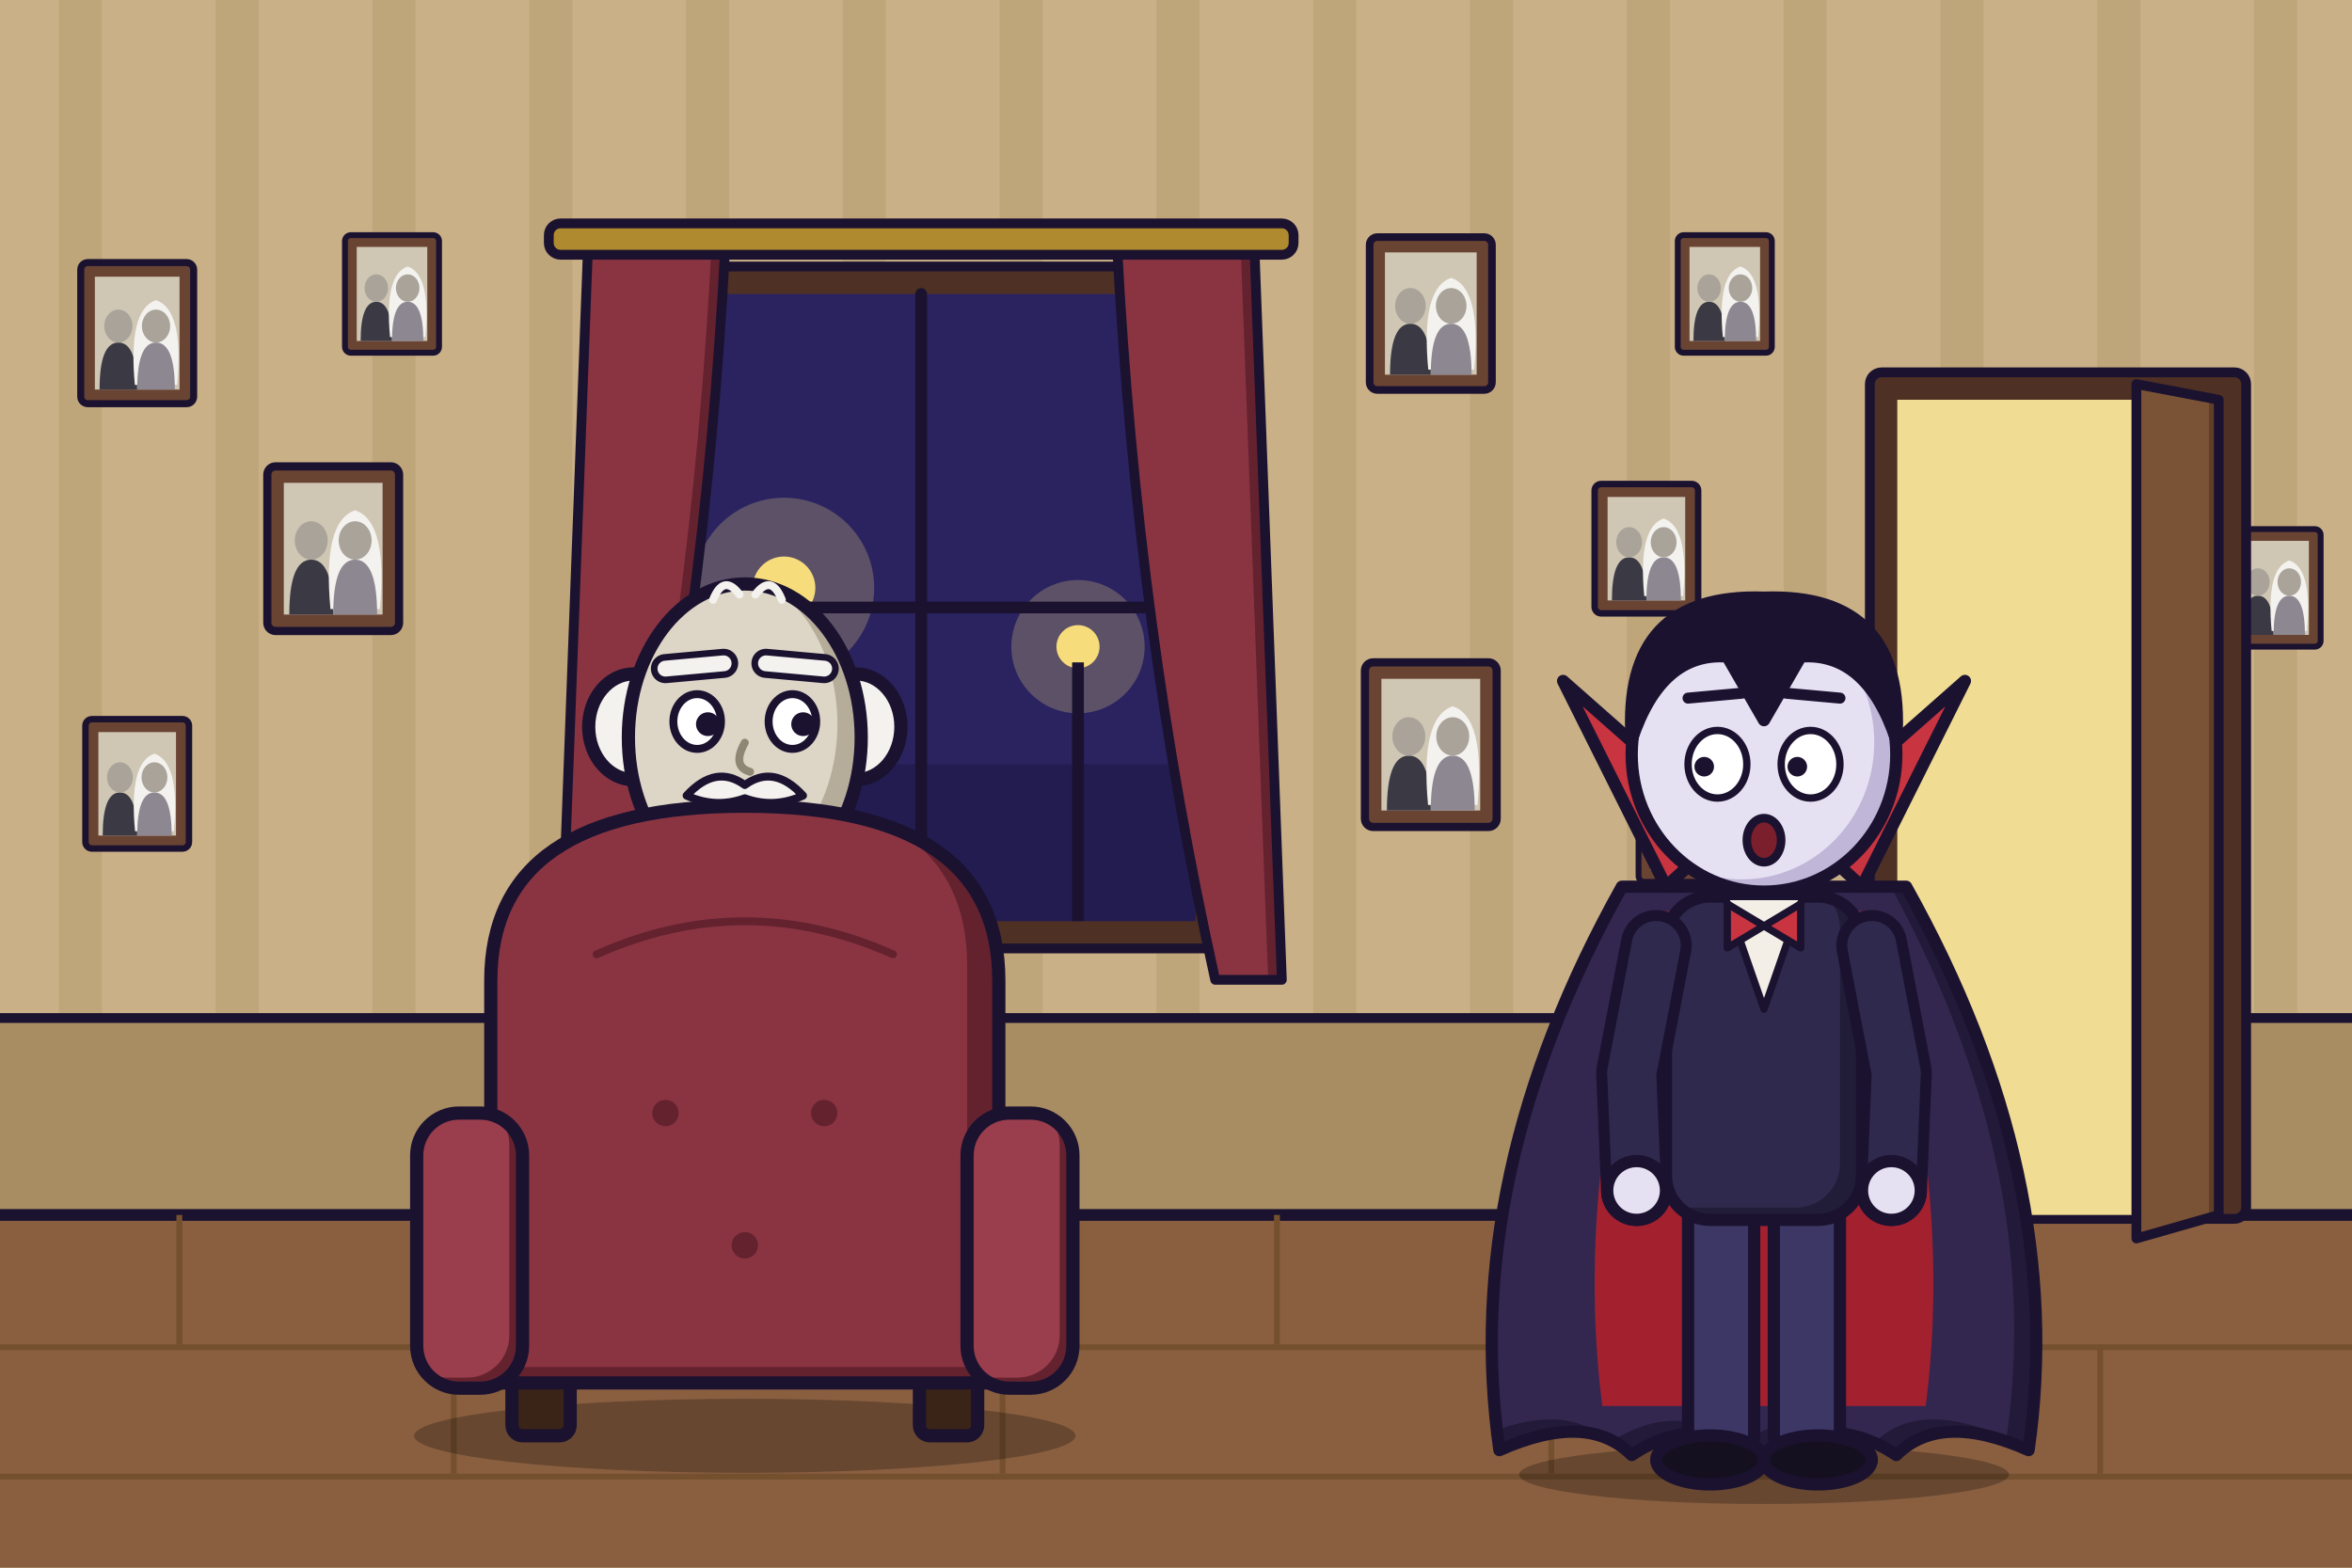
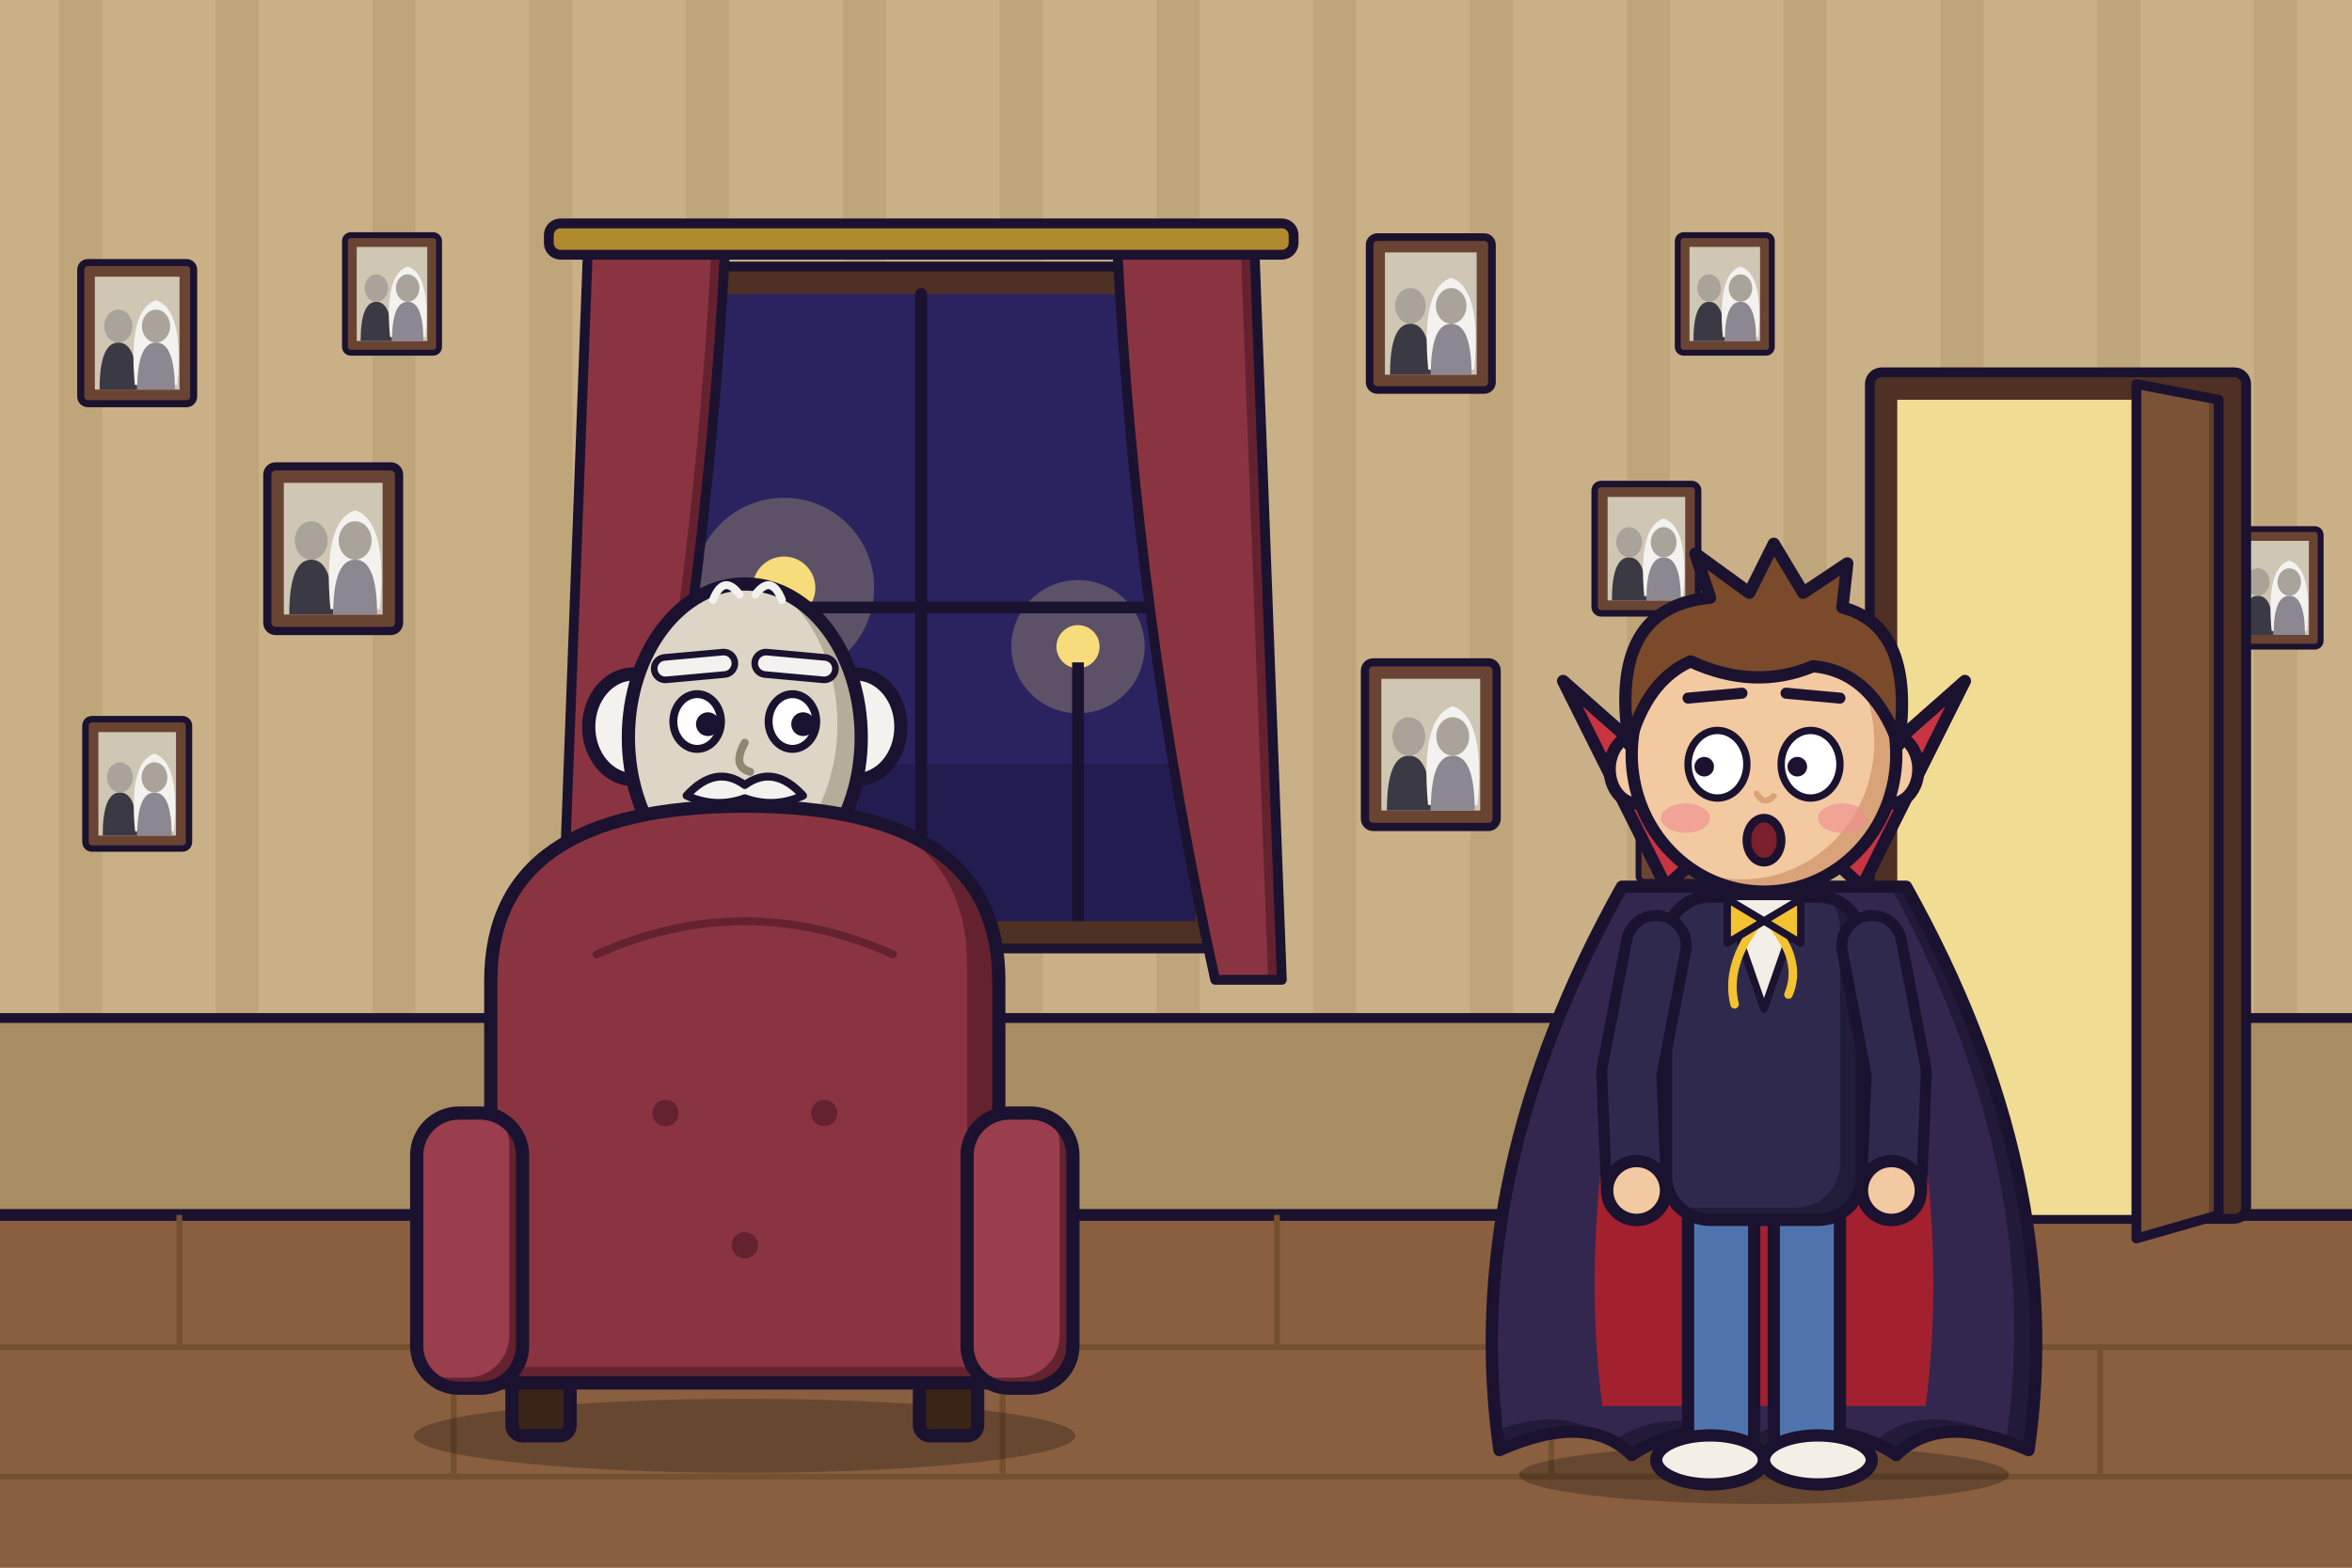
<svg xmlns="http://www.w3.org/2000/svg" viewBox="0 0 1200 800" width="1200" height="800">
  <rect width="1200" height="800" fill="#c9b087" />
  <rect x="30" y="0" width="22" height="600" fill="#bfa57a" />
  <rect x="110" y="0" width="22" height="600" fill="#bfa57a" />
  <rect x="190" y="0" width="22" height="600" fill="#bfa57a" />
  <rect x="270" y="0" width="22" height="600" fill="#bfa57a" />
  <rect x="350" y="0" width="22" height="600" fill="#bfa57a" />
  <rect x="430" y="0" width="22" height="600" fill="#bfa57a" />
  <rect x="510" y="0" width="22" height="600" fill="#bfa57a" />
  <rect x="590" y="0" width="22" height="600" fill="#bfa57a" />
  <rect x="670" y="0" width="22" height="600" fill="#bfa57a" />
  <rect x="750" y="0" width="22" height="600" fill="#bfa57a" />
  <rect x="830" y="0" width="22" height="600" fill="#bfa57a" />
  <rect x="910" y="0" width="22" height="600" fill="#bfa57a" />
  <rect x="990" y="0" width="22" height="600" fill="#bfa57a" />
  <rect x="1070" y="0" width="22" height="600" fill="#bfa57a" />
  <rect x="1150" y="0" width="22" height="600" fill="#bfa57a" />
  <rect y="520" width="1200" height="100" fill="#a88d63" />
  <rect y="517" width="1200" height="5" fill="#1b1230" />
  <rect y="620" width="1200" height="180" fill="#8a5f40" />
  <rect y="617" width="1200" height="6" fill="#1b1230" />
  <rect y="686" width="1200" height="3" fill="#74502f" />
  <rect x="90" y="620" width="3" height="66" fill="#74502f" />
  <rect x="370" y="620" width="3" height="66" fill="#74502f" />
  <rect x="650" y="620" width="3" height="66" fill="#74502f" />
  <rect x="930" y="620" width="3" height="66" fill="#74502f" />
  <rect y="752" width="1200" height="3" fill="#74502f" />
  <rect x="230" y="686" width="3" height="66" fill="#74502f" />
  <rect x="510" y="686" width="3" height="66" fill="#74502f" />
  <rect x="790" y="686" width="3" height="66" fill="#74502f" />
  <rect x="1070" y="686" width="3" height="66" fill="#74502f" />
  <rect x="316" y="136" width="308" height="348" rx="6" fill="#4e3024" stroke="#1b1230" stroke-width="5" stroke-linejoin="round" stroke-linecap="round" />
  <clipPath id="c0">
    <rect x="330" y="150" width="280" height="320" rx="0" />
  </clipPath>
  <g clip-path="url(#c0)">
    <rect x="330" y="150" width="280" height="320" fill="#2a2360" />
    <rect x="330" y="390" width="280" height="80" fill="#231c50" />
    <circle cx="400" cy="300" r="46" fill="#f6dc7a" opacity=".25" />
    <circle cx="400" cy="300" r="16" fill="#f6dc7a" />
    <rect x="396" y="310" width="8" height="160" fill="#1b1230" />
    <circle cx="550" cy="330" r="34" fill="#f6dc7a" opacity=".25" />
    <circle cx="550" cy="330" r="11" fill="#f6dc7a" />
    <rect x="547" y="338" width="6" height="140" fill="#1b1230" />
  </g>
  <path d="M470 150 V470 M330 310 H610" fill="none" stroke="#1b1230" stroke-width="6" stroke-linecap="round" stroke-linejoin="round" />
  <clipPath id="c1">
    <path d="M300 126 H370 Q360 320 320 500 H286Z" />
  </clipPath>
  <path d="M300 126 H370 Q360 320 320 500 H286Z" fill="#64222f" />
  <g clip-path="url(#c1)">
    <path d="M300 126 H370 Q360 320 320 500 H286Z" fill="#8a3442" transform="translate(-7 0)" />
  </g>
  <path d="M300 126 H370 Q360 320 320 500 H286Z" fill="none" stroke="#1b1230" stroke-width="5" stroke-linejoin="round" stroke-linecap="round" />
  <clipPath id="c2">
    <path d="M640 126 H570 Q580 320 620 500 H654Z" />
  </clipPath>
  <path d="M640 126 H570 Q580 320 620 500 H654Z" fill="#64222f" />
  <g clip-path="url(#c2)">
    <path d="M640 126 H570 Q580 320 620 500 H654Z" fill="#8a3442" transform="translate(-7 0)" />
  </g>
  <path d="M640 126 H570 Q580 320 620 500 H654Z" fill="none" stroke="#1b1230" stroke-width="5" stroke-linejoin="round" stroke-linecap="round" />
  <rect x="280" y="114" width="380" height="16" rx="6" fill="#b08a2e" stroke="#1b1230" stroke-width="5" stroke-linejoin="round" stroke-linecap="round" />
  <g transform="translate(70 170) rotate(0) scale(1.2)">
    <rect x="-24" y="-30" width="48" height="60" rx="3" fill="#6a4433" stroke="#1b1230" stroke-width="3" stroke-linejoin="round" stroke-linecap="round" />
    <rect x="-18" y="-24" width="36" height="48" rx="0" fill="#cfc6b4" />
    <clipPath id="c3">
      <rect x="-18" y="-24" width="36" height="48" rx="0" />
    </clipPath>
    <g clip-path="url(#c3)">
      <path d="M-16 24 Q-16 4 -8 4 Q0 4 0 24Z" fill="#3b3a44" />
      <ellipse cx="-8" cy="-3" rx="6" ry="7" fill="#a9a39a" />
      <path d="M-1 22 Q-4 -10 8 -14 Q20 -10 17 22Z" fill="#f4f2ee" />
      <path d="M0 24 Q0 4 8 4 Q16 4 16 24Z" fill="#8c8791" />
      <ellipse cx="8" cy="-3" rx="6" ry="7" fill="#a9a39a" />
    </g>
  </g>
  <g transform="translate(170 280) rotate(0) scale(1.4)">
    <rect x="-24" y="-30" width="48" height="60" rx="3" fill="#6a4433" stroke="#1b1230" stroke-width="3" stroke-linejoin="round" stroke-linecap="round" />
    <rect x="-18" y="-24" width="36" height="48" rx="0" fill="#cfc6b4" />
    <clipPath id="c4">
      <rect x="-18" y="-24" width="36" height="48" rx="0" />
    </clipPath>
    <g clip-path="url(#c4)">
      <path d="M-16 24 Q-16 4 -8 4 Q0 4 0 24Z" fill="#3b3a44" />
      <ellipse cx="-8" cy="-3" rx="6" ry="7" fill="#a9a39a" />
      <path d="M-1 22 Q-4 -10 8 -14 Q20 -10 17 22Z" fill="#f4f2ee" />
      <path d="M0 24 Q0 4 8 4 Q16 4 16 24Z" fill="#8c8791" />
      <ellipse cx="8" cy="-3" rx="6" ry="7" fill="#a9a39a" />
    </g>
  </g>
  <g transform="translate(70 400) rotate(0) scale(1.1)">
    <rect x="-24" y="-30" width="48" height="60" rx="3" fill="#6a4433" stroke="#1b1230" stroke-width="3" stroke-linejoin="round" stroke-linecap="round" />
    <rect x="-18" y="-24" width="36" height="48" rx="0" fill="#cfc6b4" />
    <clipPath id="c5">
      <rect x="-18" y="-24" width="36" height="48" rx="0" />
    </clipPath>
    <g clip-path="url(#c5)">
      <path d="M-16 24 Q-16 4 -8 4 Q0 4 0 24Z" fill="#3b3a44" />
      <ellipse cx="-8" cy="-3" rx="6" ry="7" fill="#a9a39a" />
      <path d="M-1 22 Q-4 -10 8 -14 Q20 -10 17 22Z" fill="#f4f2ee" />
      <path d="M0 24 Q0 4 8 4 Q16 4 16 24Z" fill="#8c8791" />
      <ellipse cx="8" cy="-3" rx="6" ry="7" fill="#a9a39a" />
    </g>
  </g>
  <g transform="translate(200 150) rotate(0) scale(1)">
    <rect x="-24" y="-30" width="48" height="60" rx="3" fill="#6a4433" stroke="#1b1230" stroke-width="3" stroke-linejoin="round" stroke-linecap="round" />
    <rect x="-18" y="-24" width="36" height="48" rx="0" fill="#cfc6b4" />
    <clipPath id="c6">
      <rect x="-18" y="-24" width="36" height="48" rx="0" />
    </clipPath>
    <g clip-path="url(#c6)">
      <path d="M-16 24 Q-16 4 -8 4 Q0 4 0 24Z" fill="#3b3a44" />
      <ellipse cx="-8" cy="-3" rx="6" ry="7" fill="#a9a39a" />
      <path d="M-1 22 Q-4 -10 8 -14 Q20 -10 17 22Z" fill="#f4f2ee" />
      <path d="M0 24 Q0 4 8 4 Q16 4 16 24Z" fill="#8c8791" />
      <ellipse cx="8" cy="-3" rx="6" ry="7" fill="#a9a39a" />
    </g>
  </g>
  <g transform="translate(730 160) rotate(0) scale(1.3)">
    <rect x="-24" y="-30" width="48" height="60" rx="3" fill="#6a4433" stroke="#1b1230" stroke-width="3" stroke-linejoin="round" stroke-linecap="round" />
    <rect x="-18" y="-24" width="36" height="48" rx="0" fill="#cfc6b4" />
    <clipPath id="c7">
      <rect x="-18" y="-24" width="36" height="48" rx="0" />
    </clipPath>
    <g clip-path="url(#c7)">
      <path d="M-16 24 Q-16 4 -8 4 Q0 4 0 24Z" fill="#3b3a44" />
      <ellipse cx="-8" cy="-3" rx="6" ry="7" fill="#a9a39a" />
      <path d="M-1 22 Q-4 -10 8 -14 Q20 -10 17 22Z" fill="#f4f2ee" />
      <path d="M0 24 Q0 4 8 4 Q16 4 16 24Z" fill="#8c8791" />
      <ellipse cx="8" cy="-3" rx="6" ry="7" fill="#a9a39a" />
    </g>
  </g>
  <g transform="translate(840 280) rotate(0) scale(1.1)">
    <rect x="-24" y="-30" width="48" height="60" rx="3" fill="#6a4433" stroke="#1b1230" stroke-width="3" stroke-linejoin="round" stroke-linecap="round" />
    <rect x="-18" y="-24" width="36" height="48" rx="0" fill="#cfc6b4" />
    <clipPath id="c8">
      <rect x="-18" y="-24" width="36" height="48" rx="0" />
    </clipPath>
    <g clip-path="url(#c8)">
      <path d="M-16 24 Q-16 4 -8 4 Q0 4 0 24Z" fill="#3b3a44" />
      <ellipse cx="-8" cy="-3" rx="6" ry="7" fill="#a9a39a" />
      <path d="M-1 22 Q-4 -10 8 -14 Q20 -10 17 22Z" fill="#f4f2ee" />
      <path d="M0 24 Q0 4 8 4 Q16 4 16 24Z" fill="#8c8791" />
      <ellipse cx="8" cy="-3" rx="6" ry="7" fill="#a9a39a" />
    </g>
  </g>
  <g transform="translate(730 380) rotate(0) scale(1.4)">
    <rect x="-24" y="-30" width="48" height="60" rx="3" fill="#6a4433" stroke="#1b1230" stroke-width="3" stroke-linejoin="round" stroke-linecap="round" />
    <rect x="-18" y="-24" width="36" height="48" rx="0" fill="#cfc6b4" />
    <clipPath id="c9">
      <rect x="-18" y="-24" width="36" height="48" rx="0" />
    </clipPath>
    <g clip-path="url(#c9)">
      <path d="M-16 24 Q-16 4 -8 4 Q0 4 0 24Z" fill="#3b3a44" />
      <ellipse cx="-8" cy="-3" rx="6" ry="7" fill="#a9a39a" />
      <path d="M-1 22 Q-4 -10 8 -14 Q20 -10 17 22Z" fill="#f4f2ee" />
      <path d="M0 24 Q0 4 8 4 Q16 4 16 24Z" fill="#8c8791" />
      <ellipse cx="8" cy="-3" rx="6" ry="7" fill="#a9a39a" />
    </g>
  </g>
  <g transform="translate(880 150) rotate(0) scale(1)">
    <rect x="-24" y="-30" width="48" height="60" rx="3" fill="#6a4433" stroke="#1b1230" stroke-width="3" stroke-linejoin="round" stroke-linecap="round" />
    <rect x="-18" y="-24" width="36" height="48" rx="0" fill="#cfc6b4" />
    <clipPath id="c10">
      <rect x="-18" y="-24" width="36" height="48" rx="0" />
    </clipPath>
    <g clip-path="url(#c10)">
      <path d="M-16 24 Q-16 4 -8 4 Q0 4 0 24Z" fill="#3b3a44" />
      <ellipse cx="-8" cy="-3" rx="6" ry="7" fill="#a9a39a" />
      <path d="M-1 22 Q-4 -10 8 -14 Q20 -10 17 22Z" fill="#f4f2ee" />
      <path d="M0 24 Q0 4 8 4 Q16 4 16 24Z" fill="#8c8791" />
      <ellipse cx="8" cy="-3" rx="6" ry="7" fill="#a9a39a" />
    </g>
  </g>
  <g transform="translate(860 420) rotate(0) scale(1)">
    <rect x="-24" y="-30" width="48" height="60" rx="3" fill="#6a4433" stroke="#1b1230" stroke-width="3" stroke-linejoin="round" stroke-linecap="round" />
    <rect x="-18" y="-24" width="36" height="48" rx="0" fill="#cfc6b4" />
    <clipPath id="c11">
      <rect x="-18" y="-24" width="36" height="48" rx="0" />
    </clipPath>
    <g clip-path="url(#c11)">
      <path d="M-16 24 Q-16 4 -8 4 Q0 4 0 24Z" fill="#3b3a44" />
      <ellipse cx="-8" cy="-3" rx="6" ry="7" fill="#a9a39a" />
      <path d="M-1 22 Q-4 -10 8 -14 Q20 -10 17 22Z" fill="#f4f2ee" />
      <path d="M0 24 Q0 4 8 4 Q16 4 16 24Z" fill="#8c8791" />
      <ellipse cx="8" cy="-3" rx="6" ry="7" fill="#a9a39a" />
    </g>
  </g>
  <g transform="translate(1160 300) rotate(0) scale(1)">
    <rect x="-24" y="-30" width="48" height="60" rx="3" fill="#6a4433" stroke="#1b1230" stroke-width="3" stroke-linejoin="round" stroke-linecap="round" />
    <rect x="-18" y="-24" width="36" height="48" rx="0" fill="#cfc6b4" />
    <clipPath id="c12">
      <rect x="-18" y="-24" width="36" height="48" rx="0" />
    </clipPath>
    <g clip-path="url(#c12)">
      <path d="M-16 24 Q-16 4 -8 4 Q0 4 0 24Z" fill="#3b3a44" />
      <ellipse cx="-8" cy="-3" rx="6" ry="7" fill="#a9a39a" />
      <path d="M-1 22 Q-4 -10 8 -14 Q20 -10 17 22Z" fill="#f4f2ee" />
      <path d="M0 24 Q0 4 8 4 Q16 4 16 24Z" fill="#8c8791" />
      <ellipse cx="8" cy="-3" rx="6" ry="7" fill="#a9a39a" />
    </g>
  </g>
  <rect x="954" y="190" width="192" height="432" rx="6" fill="#4e3024" stroke="#1b1230" stroke-width="5" stroke-linejoin="round" stroke-linecap="round" />
  <rect x="968" y="204" width="164" height="416" rx="0" fill="#f1dc94" />
  <clipPath id="c13">
    <path d="M1090 196 L1132 204 L1132 620 L1090 632Z" />
  </clipPath>
  <path d="M1090 196 L1132 204 L1132 620 L1090 632Z" fill="#5f3f28" />
  <g clip-path="url(#c13)">
    <path d="M1090 196 L1132 204 L1132 620 L1090 632Z" fill="#7a5236" transform="translate(-5 0)" />
  </g>
  <path d="M1090 196 L1132 204 L1132 620 L1090 632Z" fill="none" stroke="#1b1230" stroke-width="5" stroke-linejoin="round" stroke-linecap="round" />
  <g transform="translate(380 730) scale(1.35)">
    <ellipse cx="0" cy="2" rx="125" ry="14" fill="#000" opacity=".25" />
    <g transform="translate(0 -262)">
      <ellipse cx="-42" cy="-4" rx="17" ry="20" fill="#f4f2ee" stroke="#1b1230" stroke-width="5" stroke-linejoin="round" stroke-linecap="round" />
      <ellipse cx="42" cy="-4" rx="17" ry="20" fill="#f4f2ee" stroke="#1b1230" stroke-width="5" stroke-linejoin="round" stroke-linecap="round" />
      <clipPath id="c14">
        <ellipse cx="0" cy="0" rx="44" ry="58" />
      </clipPath>
      <ellipse cx="0" cy="0" rx="44" ry="58" fill="#b5ac99" />
      <g clip-path="url(#c14)">
        <ellipse cx="0" cy="0" rx="44" ry="58" fill="#ddd6c6" transform="translate(-9 -5)" />
      </g>
      <ellipse cx="0" cy="0" rx="44" ry="58" fill="none" stroke="#1b1230" stroke-width="5" stroke-linejoin="round" stroke-linecap="round" />
      <path d="M-12 -52 q4 -10 10 -2 M4 -54 q6 -8 10 2" fill="none" stroke="#f4f2ee" stroke-width="3" stroke-linecap="round" stroke-linejoin="round" />
      <ellipse cx="-18" cy="-6" rx="9" ry="10.35" fill="#fff" stroke="#1b1230" stroke-width="3" />
      <circle cx="-13.95" cy="-5" r="4.5" fill="#1b1230" />
      <ellipse cx="18" cy="-6" rx="9" ry="10.35" fill="#fff" stroke="#1b1230" stroke-width="3" />
      <circle cx="22.05" cy="-5" r="4.5" fill="#1b1230" />
      <path d="M-30 -26 L-8 -28" fill="none" stroke="#1b1230" stroke-width="11" stroke-linecap="round" stroke-linejoin="round" />
      <path d="M-30 -26 L-8 -28" fill="none" stroke="#f4f2ee" stroke-width="6" stroke-linecap="round" stroke-linejoin="round" />
      <path d="M30 -26 L8 -28" fill="none" stroke="#1b1230" stroke-width="11" stroke-linecap="round" stroke-linejoin="round" />
      <path d="M30 -26 L8 -28" fill="none" stroke="#f4f2ee" stroke-width="6" stroke-linecap="round" stroke-linejoin="round" />
      <path d="M-17 28 Q0 48 17 28 Z" fill="#7a1f2b" stroke="#1b1230" stroke-width="3.5" stroke-linejoin="round" />
      <path d="M0 2 q-5 9 2 11" fill="none" stroke="#8f8674" stroke-width="3" stroke-linecap="round" stroke-linejoin="round" />
      <path d="M-22 22 Q-11 10 0 18 Q11 10 22 22 Q11 27 0 23 Q-11 27 -22 22Z" fill="#f4f2ee" stroke="#1b1230" stroke-width="3" stroke-linejoin="round" stroke-linecap="round" />
    </g>
    <rect x="-88" y="-20" width="22" height="22" rx="4" fill="#3a2418" stroke="#1b1230" stroke-width="5" stroke-linejoin="round" stroke-linecap="round" />
    <rect x="66" y="-20" width="22" height="22" rx="4" fill="#3a2418" stroke="#1b1230" stroke-width="5" stroke-linejoin="round" stroke-linecap="round" />
    <clipPath id="c15">
      <path d="M-96 -18 L-96 -170 Q-96 -236 0 -236 Q96 -236 96 -170 L96 -18 Z" />
    </clipPath>
    <path d="M-96 -18 L-96 -170 Q-96 -236 0 -236 Q96 -236 96 -170 L96 -18 Z" fill="#64222f" />
    <g clip-path="url(#c15)">
      <path d="M-96 -18 L-96 -170 Q-96 -236 0 -236 Q96 -236 96 -170 L96 -18 Z" fill="#8a3442" transform="translate(-12 -6)" />
    </g>
    <path d="M-96 -18 L-96 -170 Q-96 -236 0 -236 Q96 -236 96 -170 L96 -18 Z" fill="none" stroke="#1b1230" stroke-width="5" stroke-linejoin="round" stroke-linecap="round" />
    <path d="M-56 -180 Q0 -205 56 -180" fill="none" stroke="#64222f" stroke-width="3" stroke-linecap="round" stroke-linejoin="round" />
    <circle cx="-30" cy="-120" r="5" fill="#64222f" />
    <circle cx="30" cy="-120" r="5" fill="#64222f" />
    <circle cx="0" cy="-70" r="5" fill="#64222f" />
    <clipPath id="c16">
      <rect x="-124" y="-120" width="40" height="104" rx="16" />
    </clipPath>
    <rect x="-124" y="-120" width="40" height="104" rx="16" fill="#64222f" />
    <g clip-path="url(#c16)">
      <rect x="-124" y="-120" width="40" height="104" rx="16" fill="#9a3d4c" transform="translate(-5 -4)" />
    </g>
    <rect x="-124" y="-120" width="40" height="104" rx="16" fill="none" stroke="#1b1230" stroke-width="5" stroke-linejoin="round" stroke-linecap="round" />
    <clipPath id="c17">
      <rect x="84" y="-120" width="40" height="104" rx="16" />
    </clipPath>
    <rect x="84" y="-120" width="40" height="104" rx="16" fill="#64222f" />
    <g clip-path="url(#c17)">
      <rect x="84" y="-120" width="40" height="104" rx="16" fill="#9a3d4c" transform="translate(-5 -4)" />
    </g>
    <rect x="84" y="-120" width="40" height="104" rx="16" fill="none" stroke="#1b1230" stroke-width="5" stroke-linejoin="round" stroke-linecap="round" />
  </g>
  <g transform="translate(900 750) scale(1.25)">
    <ellipse cx="0" cy="2" rx="100" ry="12" fill="#000" opacity=".25" />
-     <g transform="translate(0 0) scale(1 1)">
-       <clipPath id="c18">
-         <path d="M-58 -238 Q-124 -120 -108 -8 Q-72 -24 -54 -6 Q-27 -24 0 -6 Q27 -24 54 -6 Q72 -24 108 -8 Q124 -120 58 -238 Z" />
-       </clipPath>
-       <path d="M-58 -238 Q-124 -120 -108 -8 Q-72 -24 -54 -6 Q-27 -24 0 -6 Q27 -24 54 -6 Q72 -24 108 -8 Q124 -120 58 -238 Z" fill="#221a38" />
-       <g clip-path="url(#c18)">
-         <path d="M-58 -238 Q-124 -120 -108 -8 Q-72 -24 -54 -6 Q-27 -24 0 -6 Q27 -24 54 -6 Q72 -24 108 -8 Q124 -120 58 -238 Z" fill="#33274f" transform="translate(-9 -5)" />
-       </g>
-       <path d="M-58 -238 Q-124 -120 -108 -8 Q-72 -24 -54 -6 Q-27 -24 0 -6 Q27 -24 54 -6 Q72 -24 108 -8 Q124 -120 58 -238 Z" fill="none" stroke="#1b1230" stroke-width="5" stroke-linejoin="round" stroke-linecap="round" />
-       <path d="M-44 -228 Q-78 -120 -66 -26 L66 -26 Q78 -120 44 -228 Z" fill="#a3202f" />
-     </g>
-     <rect x="-31" y="-112" width="27" height="104" rx="6" fill="#3d3766" stroke="#1b1230" stroke-width="5" stroke-linejoin="round" stroke-linecap="round" />
-     <rect x="4" y="-112" width="27" height="104" rx="6" fill="#3d3766" stroke="#1b1230" stroke-width="5" stroke-linejoin="round" stroke-linecap="round" />
-     <ellipse cx="-22" cy="-4" rx="22" ry="10" fill="#14101f" stroke="#1b1230" stroke-width="5" stroke-linejoin="round" stroke-linecap="round" />
-     <ellipse cx="22" cy="-4" rx="22" ry="10" fill="#14101f" stroke="#1b1230" stroke-width="5" stroke-linejoin="round" stroke-linecap="round" />
+     <clipPath id="c18">
+       <path d="M-58 -238 Q-124 -120 -108 -8 Q-72 -24 -54 -6 Q-27 -24 0 -6 Q27 -24 54 -6 Q72 -24 108 -8 Q124 -120 58 -238 Z" />
+     </clipPath>
+     <path d="M-58 -238 Q-124 -120 -108 -8 Q-72 -24 -54 -6 Q-27 -24 0 -6 Q27 -24 54 -6 Q72 -24 108 -8 Q124 -120 58 -238 Z" fill="#221a38" />
+     <g clip-path="url(#c18)">
+       <path d="M-58 -238 Q-124 -120 -108 -8 Q-72 -24 -54 -6 Q-27 -24 0 -6 Q27 -24 54 -6 Q72 -24 108 -8 Q124 -120 58 -238 Z" fill="#33274f" transform="translate(-9 -5)" />
+     </g>
+     <path d="M-58 -238 Q-124 -120 -108 -8 Q-72 -24 -54 -6 Q-27 -24 0 -6 Q27 -24 54 -6 Q72 -24 108 -8 Q124 -120 58 -238 Z" fill="none" stroke="#1b1230" stroke-width="5" stroke-linejoin="round" stroke-linecap="round" />
+     <path d="M-44 -228 Q-78 -120 -66 -26 L66 -26 Q78 -120 44 -228 Z" fill="#a3202f" />
+     <rect x="-31" y="-112" width="27" height="104" rx="6" fill="#4f74ad" stroke="#1b1230" stroke-width="5" stroke-linejoin="round" stroke-linecap="round" />
+     <rect x="4" y="-112" width="27" height="104" rx="6" fill="#4f74ad" stroke="#1b1230" stroke-width="5" stroke-linejoin="round" stroke-linecap="round" />
+     <ellipse cx="-22" cy="-4" rx="22" ry="10" fill="#f4efe6" stroke="#1b1230" stroke-width="5" stroke-linejoin="round" stroke-linecap="round" />
+     <ellipse cx="22" cy="-4" rx="22" ry="10" fill="#f4efe6" stroke="#1b1230" stroke-width="5" stroke-linejoin="round" stroke-linecap="round" />
    <g transform="translate(0 0)">
      <path d="M-40 -238 L-82 -322 L-14 -262 Z" fill="#c8343f" stroke="#1b1230" stroke-width="5" stroke-linejoin="round" stroke-linecap="round" />
      <path d="M40 -238 L82 -322 L14 -262 Z" fill="#c8343f" stroke="#1b1230" stroke-width="5" stroke-linejoin="round" stroke-linecap="round" />
      <clipPath id="c19">
        <rect x="-40" y="-234" width="80" height="132" rx="18" />
      </clipPath>
      <rect x="-40" y="-234" width="80" height="132" rx="18" fill="#211d38" />
      <g clip-path="url(#c19)">
        <rect x="-40" y="-234" width="80" height="132" rx="18" fill="#2f2a4d" transform="translate(-9 -5)" />
      </g>
      <rect x="-40" y="-234" width="80" height="132" rx="18" fill="none" stroke="#1b1230" stroke-width="5" stroke-linejoin="round" stroke-linecap="round" />
      <path d="M-16 -234 L0 -188 L16 -234 Z" fill="#f3efe6" stroke="#1b1230" stroke-width="3" stroke-linejoin="round" stroke-linecap="round" />
-       <path d="M0 -222 L-15 -231 L-15 -213 Z" fill="#c8343f" stroke="#1b1230" stroke-width="3" stroke-linejoin="round" stroke-linecap="round" />
-       <path d="M0 -222 L15 -231 L15 -213 Z" fill="#c8343f" stroke="#1b1230" stroke-width="3" stroke-linejoin="round" stroke-linecap="round" />
+       <path d="M-2 -224 Q-16 -206 -12 -190 M2 -224 Q16 -208 10 -194" fill="none" stroke="#f2c230" stroke-width="3.5" stroke-linecap="round" stroke-linejoin="round" />
+       <path d="M0 -224 L-15 -233 L-15 -215 Z" fill="#f2c230" stroke="#1b1230" stroke-width="3" stroke-linejoin="round" stroke-linecap="round" />
+       <path d="M0 -224 L15 -233 L15 -215 Z" fill="#f2c230" stroke="#1b1230" stroke-width="3" stroke-linejoin="round" stroke-linecap="round" />
+     </g>
+     <g transform="translate(0 0)">
+       <ellipse cx="-52" cy="-286" rx="11" ry="14" fill="#f3c9a2" stroke="#1b1230" stroke-width="5" stroke-linejoin="round" stroke-linecap="round" />
+       <ellipse cx="52" cy="-286" rx="11" ry="14" fill="#f3c9a2" stroke="#1b1230" stroke-width="5" stroke-linejoin="round" stroke-linecap="round" />
      <clipPath id="c20">
        <ellipse cx="0" cy="-292" rx="54" ry="56" />
      </clipPath>
-       <ellipse cx="0" cy="-292" rx="54" ry="56" fill="#bfb6d8" />
+       <ellipse cx="0" cy="-292" rx="54" ry="56" fill="#d9a279" />
      <g clip-path="url(#c20)">
-         <ellipse cx="0" cy="-292" rx="54" ry="56" fill="#e6e1f2" transform="translate(-9 -5)" />
+         <ellipse cx="0" cy="-292" rx="54" ry="56" fill="#f3c9a2" transform="translate(-9 -5)" />
      </g>
      <ellipse cx="0" cy="-292" rx="54" ry="56" fill="none" stroke="#1b1230" stroke-width="5" stroke-linejoin="round" stroke-linecap="round" />
-       <path d="M-54 -298 Q-58 -358 0 -356 Q58 -358 54 -298 Q42 -334 15 -332 L0 -306 L-15 -332 Q-42 -334 -54 -298 Z" fill="#1b1230" stroke="#1b1230" stroke-width="5" stroke-linejoin="round" stroke-linecap="round" />
+       <path d="M-55 -296 Q-64 -352 -22 -356 L-28 -374 L-6 -358 L4 -378 L16 -358 L34 -370 L32 -352 Q62 -344 55 -296 Q44 -326 20 -328 Q-4 -318 -30 -330 Q-48 -322 -55 -296 Z" fill="#7a4a2a" stroke="#1b1230" stroke-width="5" stroke-linejoin="round" stroke-linecap="round" />
+       <ellipse cx="-32" cy="-266" rx="10" ry="6" fill="#ef8f8f" opacity=".65" />
+       <ellipse cx="32" cy="-266" rx="10" ry="6" fill="#ef8f8f" opacity=".65" />
+       <path d="M-3 -276 q3 5 7 1" fill="none" stroke="#d9a279" stroke-width="2.5" stroke-linecap="round" stroke-linejoin="round" />
      <ellipse cx="-19" cy="-288" rx="12" ry="13.8" fill="#fff" stroke="#1b1230" stroke-width="3" />
      <circle cx="-24.4" cy="-287" r="4" fill="#1b1230" />
      <ellipse cx="19" cy="-288" rx="12" ry="13.8" fill="#fff" stroke="#1b1230" stroke-width="3" />
      <circle cx="13.6" cy="-287" r="4" fill="#1b1230" />
      <path d="M-31 -315 L-9 -317" fill="none" stroke="#1b1230" stroke-width="4.5" stroke-linecap="round" stroke-linejoin="round" />
      <path d="M31 -315 L9 -317" fill="none" stroke="#1b1230" stroke-width="4.5" stroke-linecap="round" stroke-linejoin="round" />
      <ellipse cx="0" cy="-257" rx="7" ry="9" fill="#7a1f2b" stroke="#1b1230" stroke-width="3.5" />
      <polyline points="-44,-214 -54,-162 -52,-114" fill="none" stroke-linecap="round" stroke-linejoin="round" stroke="#1b1230" stroke-width="29" />
      <polyline points="-44,-214 -54,-162 -52,-114" fill="none" stroke-linecap="round" stroke-linejoin="round" stroke="#2f2a4d" stroke-width="20" />
-       <circle cx="-52" cy="-114" r="12" fill="#e6e1f2" stroke="#1b1230" stroke-width="5" stroke-linejoin="round" stroke-linecap="round" />
+       <circle cx="-52" cy="-114" r="12" fill="#f3c9a2" stroke="#1b1230" stroke-width="5" stroke-linejoin="round" stroke-linecap="round" />
      <polyline points="44,-214 54,-162 52,-114" fill="none" stroke-linecap="round" stroke-linejoin="round" stroke="#1b1230" stroke-width="29" />
      <polyline points="44,-214 54,-162 52,-114" fill="none" stroke-linecap="round" stroke-linejoin="round" stroke="#2f2a4d" stroke-width="20" />
-       <circle cx="52" cy="-114" r="12" fill="#e6e1f2" stroke="#1b1230" stroke-width="5" stroke-linejoin="round" stroke-linecap="round" />
+       <circle cx="52" cy="-114" r="12" fill="#f3c9a2" stroke="#1b1230" stroke-width="5" stroke-linejoin="round" stroke-linecap="round" />
    </g>
  </g>
</svg>
